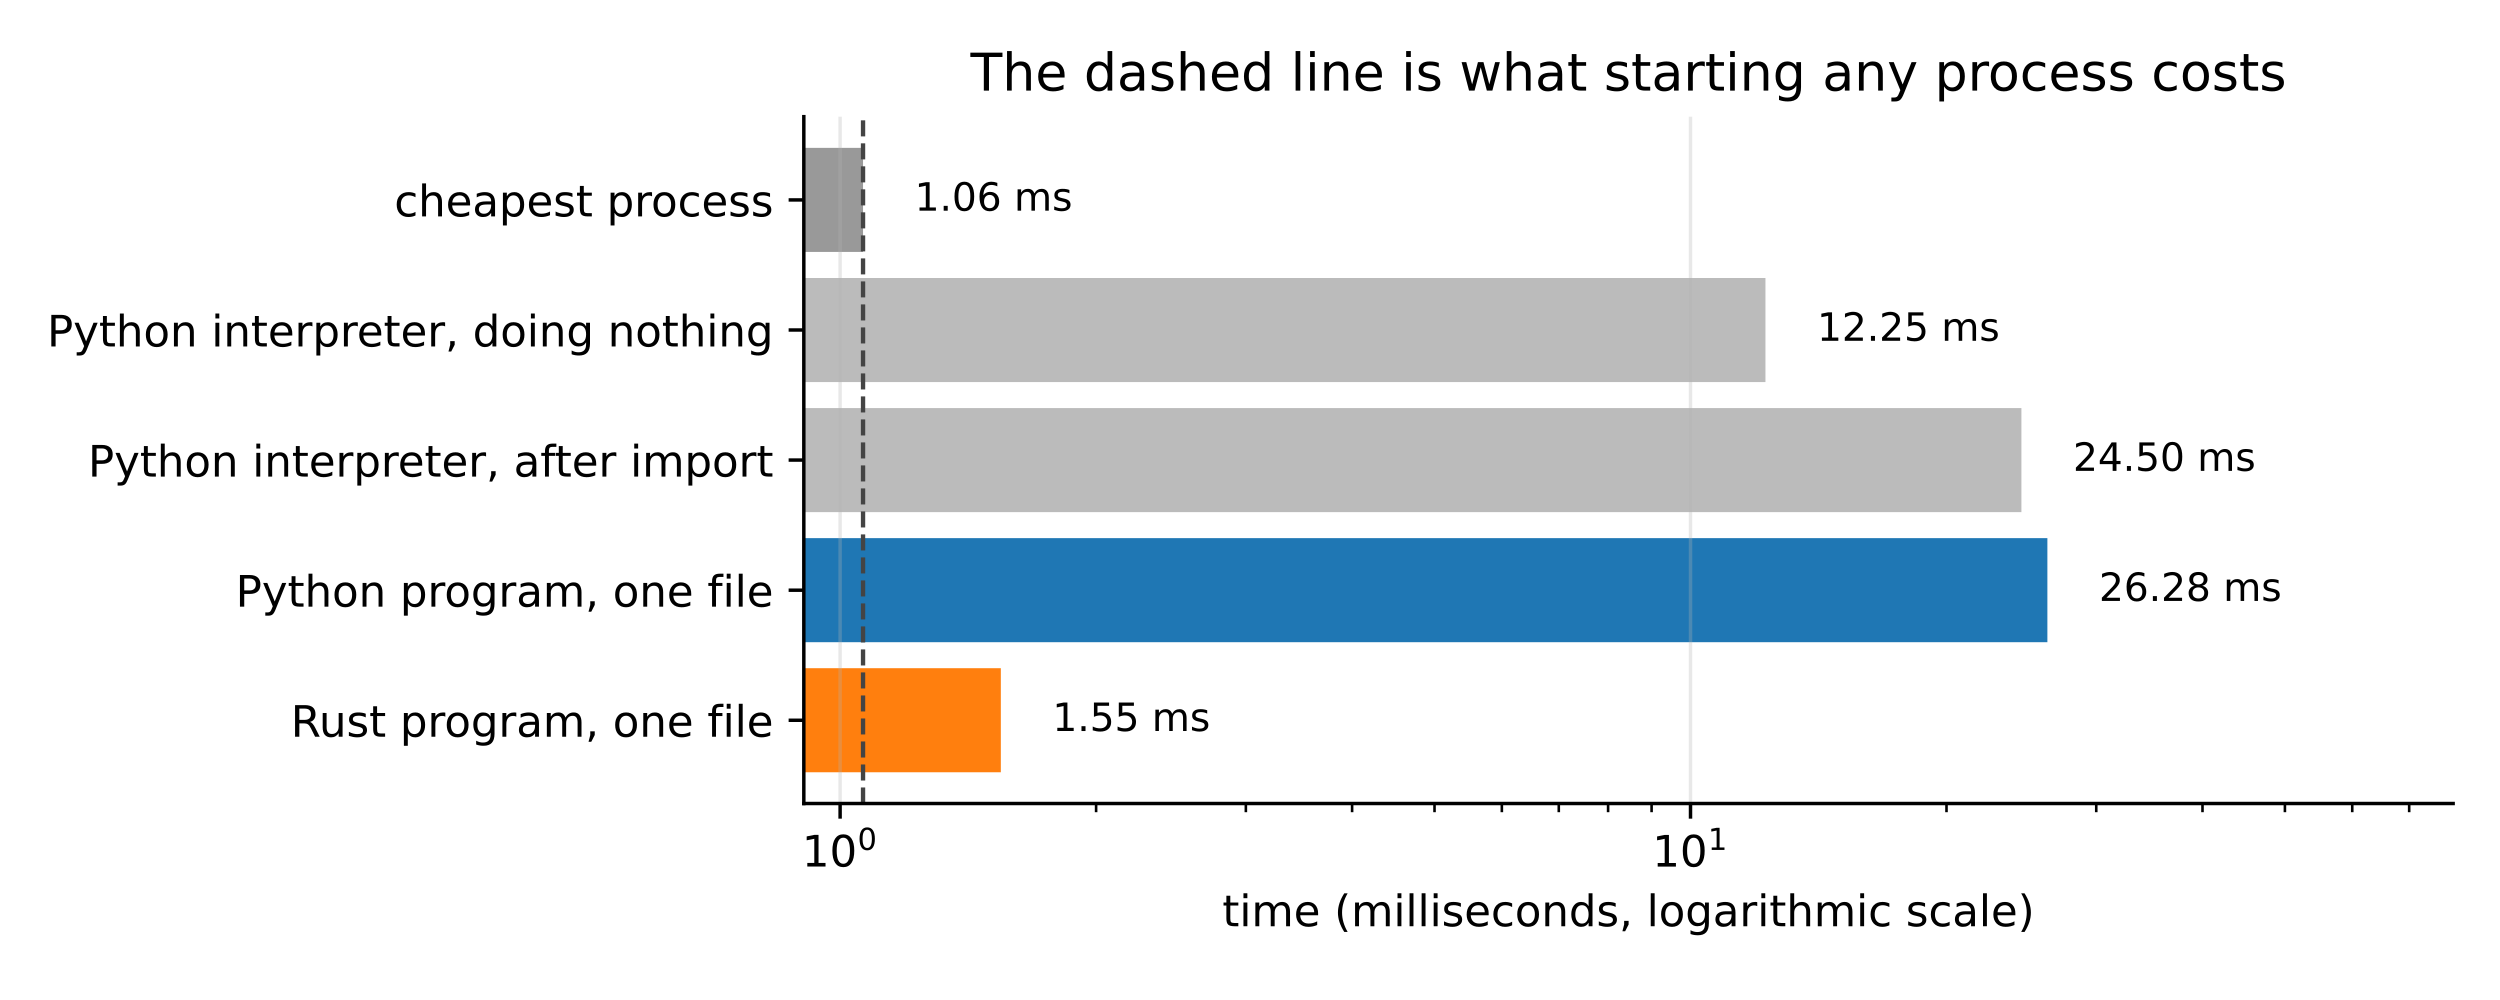
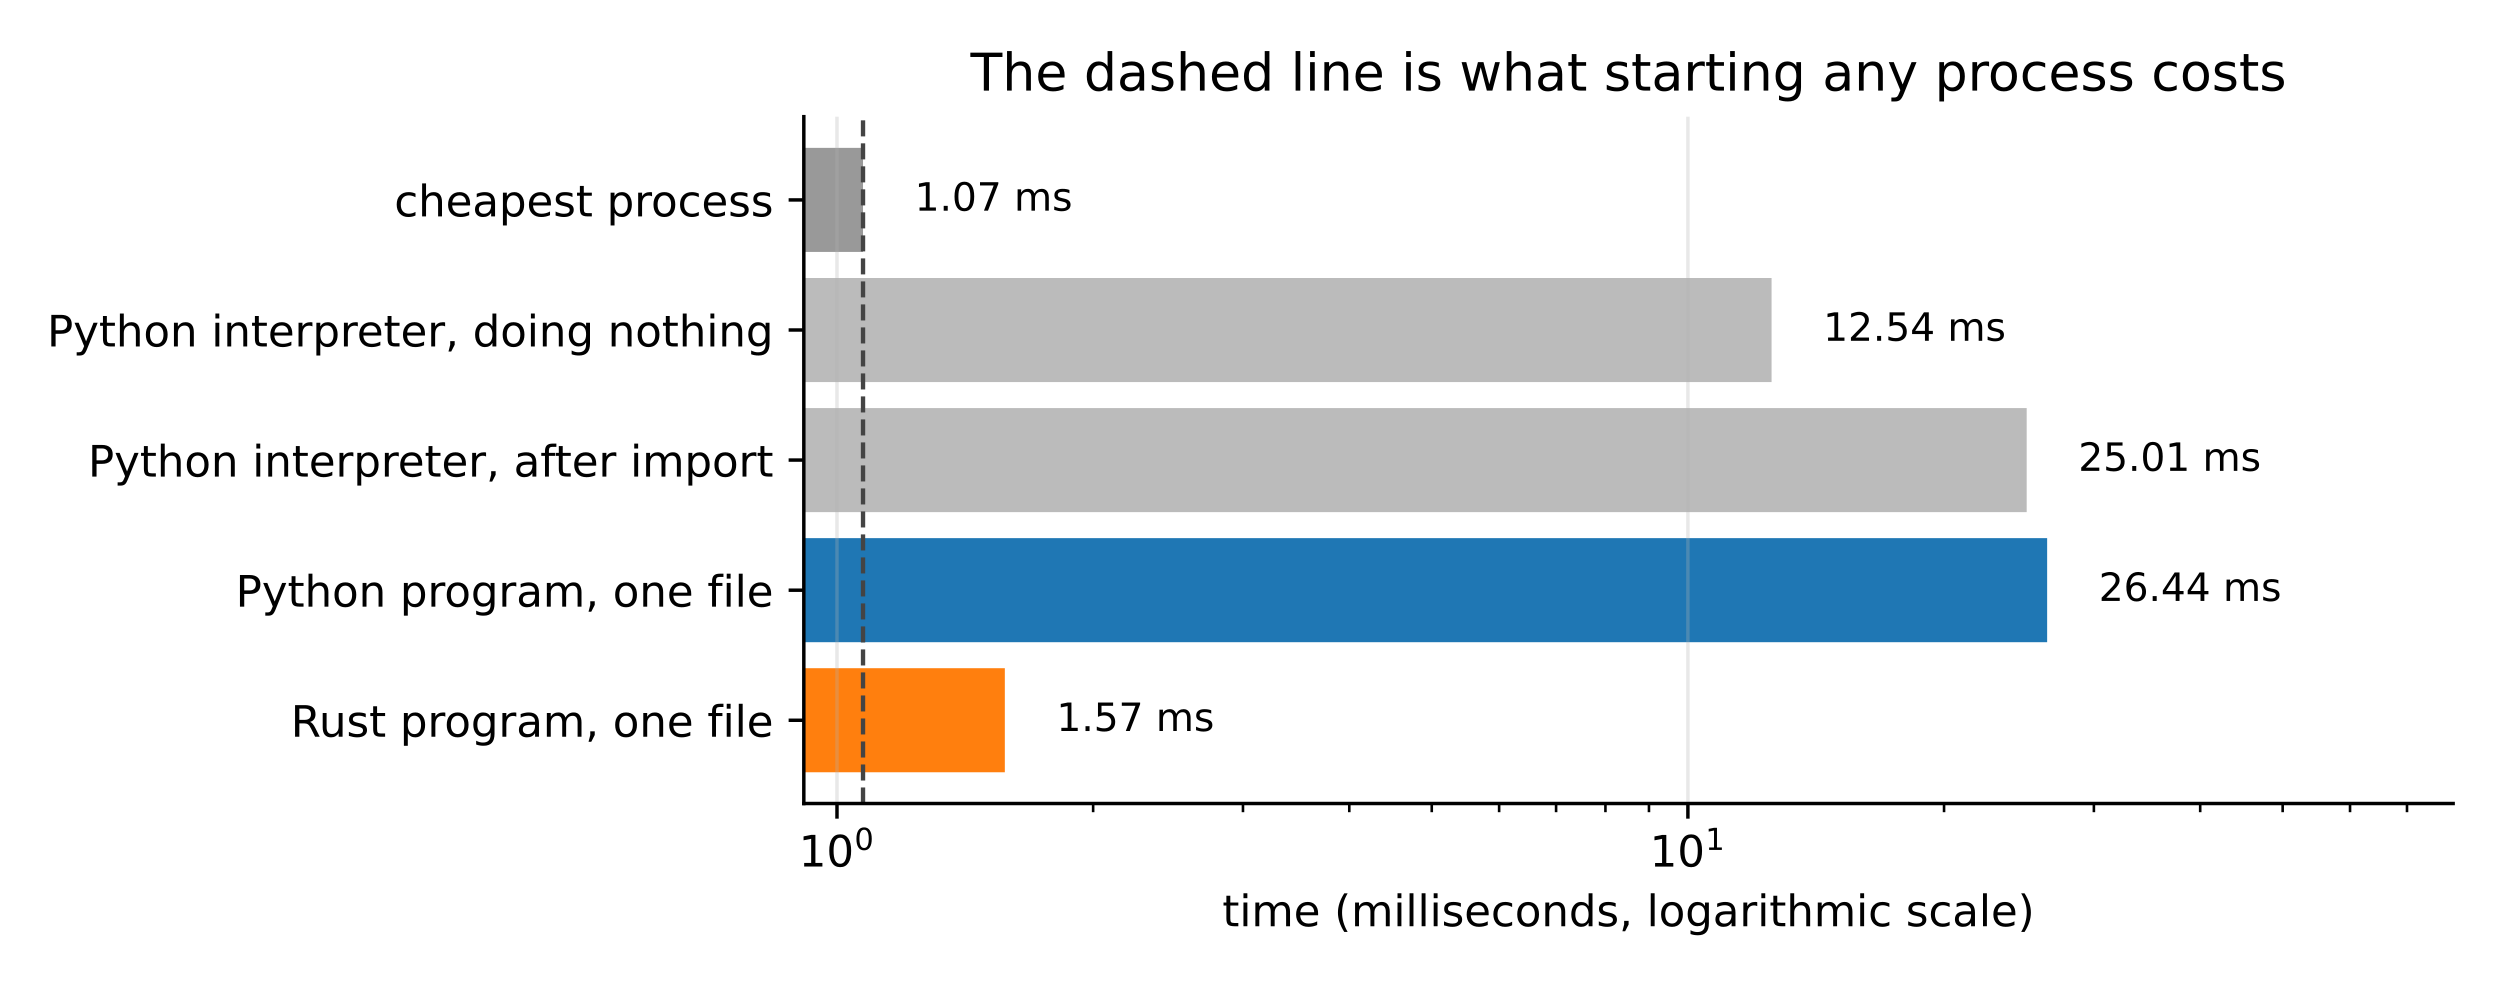
<svg xmlns="http://www.w3.org/2000/svg" xmlns:xlink="http://www.w3.org/1999/xlink" width="576pt" height="230.4pt" viewBox="0 0 576 230.4" version="1.1">
  <defs>
    <style type="text/css">*{stroke-linejoin: round; stroke-linecap: butt}</style>
  </defs>
  <g id="figure_1">
    <g id="patch_1">
      <path d="M 0 230.4 L 576 230.4 L 576 0 L 0 0 z " style="fill: #ffffff" />
    </g>
    <g id="axes_1">
      <g id="patch_2">
        <path d="M 185.2 185.128 L 565.2 185.128 L 565.2 26.88 L 185.2 26.88 z " style="fill: #ffffff" />
      </g>
      <g id="patch_3">
-         <path d="M -195737.828 34.073 L 198.844 34.073 L 198.844 58.05 L -195737.828 58.05 z " clip-path="url(#pd043f592e0)" style="fill: #999999" />
+         <path d="M -195856.844 34.073 L 198.841 34.073 L 198.841 58.05 L -195856.844 58.05 z " clip-path="url(#pd043f592e0)" style="fill: #999999" />
      </g>
      <g id="patch_4">
-         <path d="M -195737.828 64.044 L 406.76 64.044 L 406.76 88.021 L -195737.828 88.021 z " clip-path="url(#pd043f592e0)" style="fill: #bbbbbb" />
+         <path d="M -195856.844 64.044 L 408.17 64.044 L 408.17 88.021 L -195856.844 88.021 z " clip-path="url(#pd043f592e0)" style="fill: #bbbbbb" />
      </g>
      <g id="patch_5">
-         <path d="M -195737.828 94.016 L 465.733 94.016 L 465.733 117.992 L -195737.828 117.992 z " clip-path="url(#pd043f592e0)" style="fill: #bbbbbb" />
+         <path d="M -195856.844 94.016 L 466.95 94.016 L 466.95 117.992 L -195856.844 117.992 z " clip-path="url(#pd043f592e0)" style="fill: #bbbbbb" />
      </g>
      <g id="patch_6">
-         <path d="M -195737.828 123.987 L 471.717 123.987 L 471.717 147.964 L -195737.828 147.964 z " clip-path="url(#pd043f592e0)" style="fill: #1f77b4" />
+         <path d="M -195856.844 123.987 L 471.661 123.987 L 471.661 147.964 L -195856.844 147.964 z " clip-path="url(#pd043f592e0)" style="fill: #1f77b4" />
      </g>
      <g id="patch_7">
-         <path d="M -195737.828 153.958 L 230.592 153.958 L 230.592 177.935 L -195737.828 177.935 z " clip-path="url(#pd043f592e0)" style="fill: #ff7f0e" />
+         <path d="M -195856.844 153.958 L 231.514 153.958 L 231.514 177.935 L -195856.844 177.935 z " clip-path="url(#pd043f592e0)" style="fill: #ff7f0e" />
      </g>
      <g id="matplotlib.axis_1">
        <g id="xtick_1">
          <g id="line2d_1">
-             <path d="M 193.562 185.128 L 193.562 26.88 " clip-path="url(#pd043f592e0)" style="fill: none; stroke: #b0b0b0; stroke-opacity: 0.3; stroke-width: 0.8; stroke-linecap: square" />
+             <path d="M 192.842 185.128 L 192.842 26.88 " clip-path="url(#pd043f592e0)" style="fill: none; stroke: #b0b0b0; stroke-opacity: 0.3; stroke-width: 0.8; stroke-linecap: square" />
          </g>
          <g id="line2d_2">
            <defs>
              <path id="m288eb1307e" d="M 0 0 L 0 3.5 " style="stroke: #000000; stroke-width: 0.8" />
            </defs>
            <g>
-               <use xlink:href="#m288eb1307e" x="193.562" y="185.128" style="stroke: #000000; stroke-width: 0.8" />
+               <use xlink:href="#m288eb1307e" x="192.842" y="185.128" style="stroke: #000000; stroke-width: 0.8" />
            </g>
          </g>
          <g id="text_1">
-             <g transform="translate(184.7616 199.7264) scale(0.1 -0.1)">
+             <g transform="translate(184.0419 199.7264) scale(0.1 -0.1)">
              <defs>
                <path id="DejaVuSans-31" d="M 794 531 L 1825 531 L 1825 4091 L 703 3866 L 703 4441 L 1819 4666 L 2450 4666 L 2450 531 L 3481 531 L 3481 0 L 794 0 L 794 531 z " transform="scale(0.015625)" />
                <path id="DejaVuSans-30" d="M 2034 4250 Q 1547 4250 1301 3770 Q 1056 3291 1056 2328 Q 1056 1369 1301 889 Q 1547 409 2034 409 Q 2525 409 2770 889 Q 3016 1369 3016 2328 Q 3016 3291 2770 3770 Q 2525 4250 2034 4250 z M 2034 4750 Q 2819 4750 3233 4129 Q 3647 3509 3647 2328 Q 3647 1150 3233 529 Q 2819 -91 2034 -91 Q 1250 -91 836 529 Q 422 1150 422 2328 Q 422 3509 836 4129 Q 1250 4750 2034 4750 z " transform="scale(0.015625)" />
              </defs>
              <use xlink:href="#DejaVuSans-31" transform="translate(0 0.765625)" />
              <use xlink:href="#DejaVuSans-30" transform="translate(63.62305 0.765625)" />
              <use xlink:href="#DejaVuSans-30" transform="translate(128.2031 39.04688) scale(0.7)" />
            </g>
          </g>
        </g>
        <g id="xtick_2">
          <g id="line2d_3">
-             <path d="M 389.493 185.128 L 389.493 26.88 " clip-path="url(#pd043f592e0)" style="fill: none; stroke: #b0b0b0; stroke-opacity: 0.3; stroke-width: 0.8; stroke-linecap: square" />
+             <path d="M 388.892 185.128 L 388.892 26.88 " clip-path="url(#pd043f592e0)" style="fill: none; stroke: #b0b0b0; stroke-opacity: 0.3; stroke-width: 0.8; stroke-linecap: square" />
          </g>
          <g id="line2d_4">
            <g>
-               <use xlink:href="#m288eb1307e" x="389.493" y="185.128" style="stroke: #000000; stroke-width: 0.8" />
+               <use xlink:href="#m288eb1307e" x="388.892" y="185.128" style="stroke: #000000; stroke-width: 0.8" />
            </g>
          </g>
          <g id="text_2">
-             <g transform="translate(380.693 199.7264) scale(0.1 -0.1)">
+             <g transform="translate(380.0916 199.7264) scale(0.1 -0.1)">
              <use xlink:href="#DejaVuSans-31" transform="translate(0 0.684375)" />
              <use xlink:href="#DejaVuSans-30" transform="translate(63.62305 0.684375)" />
              <use xlink:href="#DejaVuSans-31" transform="translate(128.2031 38.96563) scale(0.7)" />
            </g>
          </g>
        </g>
        <g id="xtick_3">
          <g id="line2d_5">
            <defs>
              <path id="m4691256076" d="M 0 0 L 0 2 " style="stroke: #000000; stroke-width: 0.6" />
            </defs>
            <g>
-               <use xlink:href="#m4691256076" x="252.543" y="185.128" style="stroke: #000000; stroke-width: 0.6" />
+               <use xlink:href="#m4691256076" x="251.859" y="185.128" style="stroke: #000000; stroke-width: 0.6" />
            </g>
          </g>
        </g>
        <g id="xtick_4">
          <g id="line2d_6">
            <g>
-               <use xlink:href="#m4691256076" x="287.045" y="185.128" style="stroke: #000000; stroke-width: 0.6" />
+               <use xlink:href="#m4691256076" x="286.381" y="185.128" style="stroke: #000000; stroke-width: 0.6" />
            </g>
          </g>
        </g>
        <g id="xtick_5">
          <g id="line2d_7">
            <g>
-               <use xlink:href="#m4691256076" x="311.524" y="185.128" style="stroke: #000000; stroke-width: 0.6" />
+               <use xlink:href="#m4691256076" x="310.876" y="185.128" style="stroke: #000000; stroke-width: 0.6" />
            </g>
          </g>
        </g>
        <g id="xtick_6">
          <g id="line2d_8">
            <g>
-               <use xlink:href="#m4691256076" x="330.512" y="185.128" style="stroke: #000000; stroke-width: 0.6" />
+               <use xlink:href="#m4691256076" x="329.875" y="185.128" style="stroke: #000000; stroke-width: 0.6" />
            </g>
          </g>
        </g>
        <g id="xtick_7">
          <g id="line2d_9">
            <g>
-               <use xlink:href="#m4691256076" x="346.026" y="185.128" style="stroke: #000000; stroke-width: 0.6" />
+               <use xlink:href="#m4691256076" x="345.398" y="185.128" style="stroke: #000000; stroke-width: 0.6" />
            </g>
          </g>
        </g>
        <g id="xtick_8">
          <g id="line2d_10">
            <g>
-               <use xlink:href="#m4691256076" x="359.143" y="185.128" style="stroke: #000000; stroke-width: 0.6" />
+               <use xlink:href="#m4691256076" x="358.523" y="185.128" style="stroke: #000000; stroke-width: 0.6" />
            </g>
          </g>
        </g>
        <g id="xtick_9">
          <g id="line2d_11">
            <g>
-               <use xlink:href="#m4691256076" x="370.505" y="185.128" style="stroke: #000000; stroke-width: 0.6" />
+               <use xlink:href="#m4691256076" x="369.892" y="185.128" style="stroke: #000000; stroke-width: 0.6" />
            </g>
          </g>
        </g>
        <g id="xtick_10">
          <g id="line2d_12">
            <g>
-               <use xlink:href="#m4691256076" x="380.528" y="185.128" style="stroke: #000000; stroke-width: 0.6" />
+               <use xlink:href="#m4691256076" x="379.921" y="185.128" style="stroke: #000000; stroke-width: 0.6" />
            </g>
          </g>
        </g>
        <g id="xtick_11">
          <g id="line2d_13">
            <g>
-               <use xlink:href="#m4691256076" x="448.474" y="185.128" style="stroke: #000000; stroke-width: 0.6" />
+               <use xlink:href="#m4691256076" x="447.908" y="185.128" style="stroke: #000000; stroke-width: 0.6" />
            </g>
          </g>
        </g>
        <g id="xtick_12">
          <g id="line2d_14">
            <g>
-               <use xlink:href="#m4691256076" x="482.976" y="185.128" style="stroke: #000000; stroke-width: 0.6" />
+               <use xlink:href="#m4691256076" x="482.431" y="185.128" style="stroke: #000000; stroke-width: 0.6" />
            </g>
          </g>
        </g>
        <g id="xtick_13">
          <g id="line2d_15">
            <g>
-               <use xlink:href="#m4691256076" x="507.455" y="185.128" style="stroke: #000000; stroke-width: 0.6" />
+               <use xlink:href="#m4691256076" x="506.925" y="185.128" style="stroke: #000000; stroke-width: 0.6" />
            </g>
          </g>
        </g>
        <g id="xtick_14">
          <g id="line2d_16">
            <g>
-               <use xlink:href="#m4691256076" x="526.443" y="185.128" style="stroke: #000000; stroke-width: 0.6" />
+               <use xlink:href="#m4691256076" x="525.924" y="185.128" style="stroke: #000000; stroke-width: 0.6" />
            </g>
          </g>
        </g>
        <g id="xtick_15">
          <g id="line2d_17">
            <g>
-               <use xlink:href="#m4691256076" x="541.957" y="185.128" style="stroke: #000000; stroke-width: 0.6" />
+               <use xlink:href="#m4691256076" x="541.448" y="185.128" style="stroke: #000000; stroke-width: 0.6" />
            </g>
          </g>
        </g>
        <g id="xtick_16">
          <g id="line2d_18">
            <g>
-               <use xlink:href="#m4691256076" x="555.074" y="185.128" style="stroke: #000000; stroke-width: 0.6" />
+               <use xlink:href="#m4691256076" x="554.573" y="185.128" style="stroke: #000000; stroke-width: 0.6" />
            </g>
          </g>
        </g>
        <g id="text_3">
          <g transform="translate(281.6297 213.4046) scale(0.1 -0.1)">
            <defs>
              <path id="DejaVuSans-74" d="M 1172 4494 L 1172 3500 L 2356 3500 L 2356 3053 L 1172 3053 L 1172 1153 Q 1172 725 1289 603 Q 1406 481 1766 481 L 2356 481 L 2356 0 L 1766 0 Q 1100 0 847 248 Q 594 497 594 1153 L 594 3053 L 172 3053 L 172 3500 L 594 3500 L 594 4494 L 1172 4494 z " transform="scale(0.015625)" />
              <path id="DejaVuSans-69" d="M 603 3500 L 1178 3500 L 1178 0 L 603 0 L 603 3500 z M 603 4863 L 1178 4863 L 1178 4134 L 603 4134 L 603 4863 z " transform="scale(0.015625)" />
              <path id="DejaVuSans-6d" d="M 3328 2828 Q 3544 3216 3844 3400 Q 4144 3584 4550 3584 Q 5097 3584 5394 3201 Q 5691 2819 5691 2113 L 5691 0 L 5113 0 L 5113 2094 Q 5113 2597 4934 2840 Q 4756 3084 4391 3084 Q 3944 3084 3684 2787 Q 3425 2491 3425 1978 L 3425 0 L 2847 0 L 2847 2094 Q 2847 2600 2669 2842 Q 2491 3084 2119 3084 Q 1678 3084 1418 2786 Q 1159 2488 1159 1978 L 1159 0 L 581 0 L 581 3500 L 1159 3500 L 1159 2956 Q 1356 3278 1631 3431 Q 1906 3584 2284 3584 Q 2666 3584 2933 3390 Q 3200 3197 3328 2828 z " transform="scale(0.015625)" />
              <path id="DejaVuSans-65" d="M 3597 1894 L 3597 1613 L 953 1613 Q 991 1019 1311 708 Q 1631 397 2203 397 Q 2534 397 2845 478 Q 3156 559 3463 722 L 3463 178 Q 3153 47 2828 -22 Q 2503 -91 2169 -91 Q 1331 -91 842 396 Q 353 884 353 1716 Q 353 2575 817 3079 Q 1281 3584 2069 3584 Q 2775 3584 3186 3129 Q 3597 2675 3597 1894 z M 3022 2063 Q 3016 2534 2758 2815 Q 2500 3097 2075 3097 Q 1594 3097 1305 2825 Q 1016 2553 972 2059 L 3022 2063 z " transform="scale(0.015625)" />
              <path id="DejaVuSans-20" transform="scale(0.015625)" />
              <path id="DejaVuSans-28" d="M 1984 4856 Q 1566 4138 1362 3434 Q 1159 2731 1159 2009 Q 1159 1288 1364 580 Q 1569 -128 1984 -844 L 1484 -844 Q 1016 -109 783 600 Q 550 1309 550 2009 Q 550 2706 781 3412 Q 1013 4119 1484 4856 L 1984 4856 z " transform="scale(0.015625)" />
              <path id="DejaVuSans-6c" d="M 603 4863 L 1178 4863 L 1178 0 L 603 0 L 603 4863 z " transform="scale(0.015625)" />
              <path id="DejaVuSans-73" d="M 2834 3397 L 2834 2853 Q 2591 2978 2328 3040 Q 2066 3103 1784 3103 Q 1356 3103 1142 2972 Q 928 2841 928 2578 Q 928 2378 1081 2264 Q 1234 2150 1697 2047 L 1894 2003 Q 2506 1872 2764 1633 Q 3022 1394 3022 966 Q 3022 478 2636 193 Q 2250 -91 1575 -91 Q 1294 -91 989 -36 Q 684 19 347 128 L 347 722 Q 666 556 975 473 Q 1284 391 1588 391 Q 1994 391 2212 530 Q 2431 669 2431 922 Q 2431 1156 2273 1281 Q 2116 1406 1581 1522 L 1381 1569 Q 847 1681 609 1914 Q 372 2147 372 2553 Q 372 3047 722 3315 Q 1072 3584 1716 3584 Q 2034 3584 2315 3537 Q 2597 3491 2834 3397 z " transform="scale(0.015625)" />
              <path id="DejaVuSans-63" d="M 3122 3366 L 3122 2828 Q 2878 2963 2633 3030 Q 2388 3097 2138 3097 Q 1578 3097 1268 2742 Q 959 2388 959 1747 Q 959 1106 1268 751 Q 1578 397 2138 397 Q 2388 397 2633 464 Q 2878 531 3122 666 L 3122 134 Q 2881 22 2623 -34 Q 2366 -91 2075 -91 Q 1284 -91 818 406 Q 353 903 353 1747 Q 353 2603 823 3093 Q 1294 3584 2113 3584 Q 2378 3584 2631 3529 Q 2884 3475 3122 3366 z " transform="scale(0.015625)" />
              <path id="DejaVuSans-6f" d="M 1959 3097 Q 1497 3097 1228 2736 Q 959 2375 959 1747 Q 959 1119 1226 758 Q 1494 397 1959 397 Q 2419 397 2687 759 Q 2956 1122 2956 1747 Q 2956 2369 2687 2733 Q 2419 3097 1959 3097 z M 1959 3584 Q 2709 3584 3137 3096 Q 3566 2609 3566 1747 Q 3566 888 3137 398 Q 2709 -91 1959 -91 Q 1206 -91 779 398 Q 353 888 353 1747 Q 353 2609 779 3096 Q 1206 3584 1959 3584 z " transform="scale(0.015625)" />
              <path id="DejaVuSans-6e" d="M 3513 2113 L 3513 0 L 2938 0 L 2938 2094 Q 2938 2591 2744 2837 Q 2550 3084 2163 3084 Q 1697 3084 1428 2787 Q 1159 2491 1159 1978 L 1159 0 L 581 0 L 581 3500 L 1159 3500 L 1159 2956 Q 1366 3272 1645 3428 Q 1925 3584 2291 3584 Q 2894 3584 3203 3211 Q 3513 2838 3513 2113 z " transform="scale(0.015625)" />
              <path id="DejaVuSans-64" d="M 2906 2969 L 2906 4863 L 3481 4863 L 3481 0 L 2906 0 L 2906 525 Q 2725 213 2448 61 Q 2172 -91 1784 -91 Q 1150 -91 751 415 Q 353 922 353 1747 Q 353 2572 751 3078 Q 1150 3584 1784 3584 Q 2172 3584 2448 3432 Q 2725 3281 2906 2969 z M 947 1747 Q 947 1113 1208 752 Q 1469 391 1925 391 Q 2381 391 2643 752 Q 2906 1113 2906 1747 Q 2906 2381 2643 2742 Q 2381 3103 1925 3103 Q 1469 3103 1208 2742 Q 947 2381 947 1747 z " transform="scale(0.015625)" />
              <path id="DejaVuSans-2c" d="M 750 794 L 1409 794 L 1409 256 L 897 -744 L 494 -744 L 750 256 L 750 794 z " transform="scale(0.015625)" />
              <path id="DejaVuSans-67" d="M 2906 1791 Q 2906 2416 2648 2759 Q 2391 3103 1925 3103 Q 1463 3103 1205 2759 Q 947 2416 947 1791 Q 947 1169 1205 825 Q 1463 481 1925 481 Q 2391 481 2648 825 Q 2906 1169 2906 1791 z M 3481 434 Q 3481 -459 3084 -895 Q 2688 -1331 1869 -1331 Q 1566 -1331 1297 -1286 Q 1028 -1241 775 -1147 L 775 -588 Q 1028 -725 1275 -790 Q 1522 -856 1778 -856 Q 2344 -856 2625 -561 Q 2906 -266 2906 331 L 2906 616 Q 2728 306 2450 153 Q 2172 0 1784 0 Q 1141 0 747 490 Q 353 981 353 1791 Q 353 2603 747 3093 Q 1141 3584 1784 3584 Q 2172 3584 2450 3431 Q 2728 3278 2906 2969 L 2906 3500 L 3481 3500 L 3481 434 z " transform="scale(0.015625)" />
              <path id="DejaVuSans-61" d="M 2194 1759 Q 1497 1759 1228 1600 Q 959 1441 959 1056 Q 959 750 1161 570 Q 1363 391 1709 391 Q 2188 391 2477 730 Q 2766 1069 2766 1631 L 2766 1759 L 2194 1759 z M 3341 1997 L 3341 0 L 2766 0 L 2766 531 Q 2569 213 2275 61 Q 1981 -91 1556 -91 Q 1019 -91 701 211 Q 384 513 384 1019 Q 384 1609 779 1909 Q 1175 2209 1959 2209 L 2766 2209 L 2766 2266 Q 2766 2663 2505 2880 Q 2244 3097 1772 3097 Q 1472 3097 1187 3025 Q 903 2953 641 2809 L 641 3341 Q 956 3463 1253 3523 Q 1550 3584 1831 3584 Q 2591 3584 2966 3190 Q 3341 2797 3341 1997 z " transform="scale(0.015625)" />
              <path id="DejaVuSans-72" d="M 2631 2963 Q 2534 3019 2420 3045 Q 2306 3072 2169 3072 Q 1681 3072 1420 2755 Q 1159 2438 1159 1844 L 1159 0 L 581 0 L 581 3500 L 1159 3500 L 1159 2956 Q 1341 3275 1631 3429 Q 1922 3584 2338 3584 Q 2397 3584 2469 3576 Q 2541 3569 2628 3553 L 2631 2963 z " transform="scale(0.015625)" />
              <path id="DejaVuSans-68" d="M 3513 2113 L 3513 0 L 2938 0 L 2938 2094 Q 2938 2591 2744 2837 Q 2550 3084 2163 3084 Q 1697 3084 1428 2787 Q 1159 2491 1159 1978 L 1159 0 L 581 0 L 581 4863 L 1159 4863 L 1159 2956 Q 1366 3272 1645 3428 Q 1925 3584 2291 3584 Q 2894 3584 3203 3211 Q 3513 2838 3513 2113 z " transform="scale(0.015625)" />
              <path id="DejaVuSans-29" d="M 513 4856 L 1013 4856 Q 1481 4119 1714 3412 Q 1947 2706 1947 2009 Q 1947 1309 1714 600 Q 1481 -109 1013 -844 L 513 -844 Q 928 -128 1133 580 Q 1338 1288 1338 2009 Q 1338 2731 1133 3434 Q 928 4138 513 4856 z " transform="scale(0.015625)" />
            </defs>
            <use xlink:href="#DejaVuSans-74" />
            <use xlink:href="#DejaVuSans-69" transform="translate(39.20898 0)" />
            <use xlink:href="#DejaVuSans-6d" transform="translate(66.99219 0)" />
            <use xlink:href="#DejaVuSans-65" transform="translate(164.4043 0)" />
            <use xlink:href="#DejaVuSans-20" transform="translate(225.9277 0)" />
            <use xlink:href="#DejaVuSans-28" transform="translate(257.7148 0)" />
            <use xlink:href="#DejaVuSans-6d" transform="translate(296.7285 0)" />
            <use xlink:href="#DejaVuSans-69" transform="translate(394.1406 0)" />
            <use xlink:href="#DejaVuSans-6c" transform="translate(421.9238 0)" />
            <use xlink:href="#DejaVuSans-6c" transform="translate(449.707 0)" />
            <use xlink:href="#DejaVuSans-69" transform="translate(477.4902 0)" />
            <use xlink:href="#DejaVuSans-73" transform="translate(505.2734 0)" />
            <use xlink:href="#DejaVuSans-65" transform="translate(557.373 0)" />
            <use xlink:href="#DejaVuSans-63" transform="translate(618.8965 0)" />
            <use xlink:href="#DejaVuSans-6f" transform="translate(673.877 0)" />
            <use xlink:href="#DejaVuSans-6e" transform="translate(735.0586 0)" />
            <use xlink:href="#DejaVuSans-64" transform="translate(798.4375 0)" />
            <use xlink:href="#DejaVuSans-73" transform="translate(861.9141 0)" />
            <use xlink:href="#DejaVuSans-2c" transform="translate(914.0137 0)" />
            <use xlink:href="#DejaVuSans-20" transform="translate(945.8008 0)" />
            <use xlink:href="#DejaVuSans-6c" transform="translate(977.5879 0)" />
            <use xlink:href="#DejaVuSans-6f" transform="translate(1005.371 0)" />
            <use xlink:href="#DejaVuSans-67" transform="translate(1066.553 0)" />
            <use xlink:href="#DejaVuSans-61" transform="translate(1130.029 0)" />
            <use xlink:href="#DejaVuSans-72" transform="translate(1191.309 0)" />
            <use xlink:href="#DejaVuSans-69" transform="translate(1232.422 0)" />
            <use xlink:href="#DejaVuSans-74" transform="translate(1260.205 0)" />
            <use xlink:href="#DejaVuSans-68" transform="translate(1299.414 0)" />
            <use xlink:href="#DejaVuSans-6d" transform="translate(1362.793 0)" />
            <use xlink:href="#DejaVuSans-69" transform="translate(1460.205 0)" />
            <use xlink:href="#DejaVuSans-63" transform="translate(1487.988 0)" />
            <use xlink:href="#DejaVuSans-20" transform="translate(1542.969 0)" />
            <use xlink:href="#DejaVuSans-73" transform="translate(1574.756 0)" />
            <use xlink:href="#DejaVuSans-63" transform="translate(1626.855 0)" />
            <use xlink:href="#DejaVuSans-61" transform="translate(1681.836 0)" />
            <use xlink:href="#DejaVuSans-6c" transform="translate(1743.115 0)" />
            <use xlink:href="#DejaVuSans-65" transform="translate(1770.898 0)" />
            <use xlink:href="#DejaVuSans-29" transform="translate(1832.422 0)" />
          </g>
        </g>
      </g>
      <g id="matplotlib.axis_2">
        <g id="ytick_1">
          <g id="line2d_19">
            <defs>
              <path id="m46afec8bac" d="M 0 0 L -3.5 0 " style="stroke: #000000; stroke-width: 0.8" />
            </defs>
            <g>
              <use xlink:href="#m46afec8bac" x="185.2" y="46.062" style="stroke: #000000; stroke-width: 0.8" />
            </g>
          </g>
          <g id="text_4">
            <g transform="translate(90.85 49.8608) scale(0.1 -0.1)">
              <defs>
                <path id="DejaVuSans-70" d="M 1159 525 L 1159 -1331 L 581 -1331 L 581 3500 L 1159 3500 L 1159 2969 Q 1341 3281 1617 3432 Q 1894 3584 2278 3584 Q 2916 3584 3314 3078 Q 3713 2572 3713 1747 Q 3713 922 3314 415 Q 2916 -91 2278 -91 Q 1894 -91 1617 61 Q 1341 213 1159 525 z M 3116 1747 Q 3116 2381 2855 2742 Q 2594 3103 2138 3103 Q 1681 3103 1420 2742 Q 1159 2381 1159 1747 Q 1159 1113 1420 752 Q 1681 391 2138 391 Q 2594 391 2855 752 Q 3116 1113 3116 1747 z " transform="scale(0.015625)" />
              </defs>
              <use xlink:href="#DejaVuSans-63" />
              <use xlink:href="#DejaVuSans-68" transform="translate(54.98047 0)" />
              <use xlink:href="#DejaVuSans-65" transform="translate(118.3594 0)" />
              <use xlink:href="#DejaVuSans-61" transform="translate(179.8828 0)" />
              <use xlink:href="#DejaVuSans-70" transform="translate(241.1621 0)" />
              <use xlink:href="#DejaVuSans-65" transform="translate(304.6387 0)" />
              <use xlink:href="#DejaVuSans-73" transform="translate(366.1621 0)" />
              <use xlink:href="#DejaVuSans-74" transform="translate(418.2617 0)" />
              <use xlink:href="#DejaVuSans-20" transform="translate(457.4707 0)" />
              <use xlink:href="#DejaVuSans-70" transform="translate(489.2578 0)" />
              <use xlink:href="#DejaVuSans-72" transform="translate(552.7344 0)" />
              <use xlink:href="#DejaVuSans-6f" transform="translate(591.5977 0)" />
              <use xlink:href="#DejaVuSans-63" transform="translate(652.7793 0)" />
              <use xlink:href="#DejaVuSans-65" transform="translate(707.7598 0)" />
              <use xlink:href="#DejaVuSans-73" transform="translate(769.2832 0)" />
              <use xlink:href="#DejaVuSans-73" transform="translate(821.3828 0)" />
            </g>
          </g>
        </g>
        <g id="ytick_2">
          <g id="line2d_20">
            <g>
              <use xlink:href="#m46afec8bac" x="185.2" y="76.033" style="stroke: #000000; stroke-width: 0.8" />
            </g>
          </g>
          <g id="text_5">
            <g transform="translate(10.84375 79.83201) scale(0.1 -0.1)">
              <defs>
                <path id="DejaVuSans-50" d="M 1259 4147 L 1259 2394 L 2053 2394 Q 2494 2394 2734 2622 Q 2975 2850 2975 3272 Q 2975 3691 2734 3919 Q 2494 4147 2053 4147 L 1259 4147 z M 628 4666 L 2053 4666 Q 2838 4666 3239 4311 Q 3641 3956 3641 3272 Q 3641 2581 3239 2228 Q 2838 1875 2053 1875 L 1259 1875 L 1259 0 L 628 0 L 628 4666 z " transform="scale(0.015625)" />
                <path id="DejaVuSans-79" d="M 2059 -325 Q 1816 -950 1584 -1140 Q 1353 -1331 966 -1331 L 506 -1331 L 506 -850 L 844 -850 Q 1081 -850 1212 -737 Q 1344 -625 1503 -206 L 1606 56 L 191 3500 L 800 3500 L 1894 763 L 2988 3500 L 3597 3500 L 2059 -325 z " transform="scale(0.015625)" />
              </defs>
              <use xlink:href="#DejaVuSans-50" />
              <use xlink:href="#DejaVuSans-79" transform="translate(60.30273 0)" />
              <use xlink:href="#DejaVuSans-74" transform="translate(119.4824 0)" />
              <use xlink:href="#DejaVuSans-68" transform="translate(158.6914 0)" />
              <use xlink:href="#DejaVuSans-6f" transform="translate(222.0703 0)" />
              <use xlink:href="#DejaVuSans-6e" transform="translate(283.252 0)" />
              <use xlink:href="#DejaVuSans-20" transform="translate(346.6309 0)" />
              <use xlink:href="#DejaVuSans-69" transform="translate(378.418 0)" />
              <use xlink:href="#DejaVuSans-6e" transform="translate(406.2012 0)" />
              <use xlink:href="#DejaVuSans-74" transform="translate(469.5801 0)" />
              <use xlink:href="#DejaVuSans-65" transform="translate(508.7891 0)" />
              <use xlink:href="#DejaVuSans-72" transform="translate(570.3125 0)" />
              <use xlink:href="#DejaVuSans-70" transform="translate(611.4258 0)" />
              <use xlink:href="#DejaVuSans-72" transform="translate(674.9023 0)" />
              <use xlink:href="#DejaVuSans-65" transform="translate(713.7656 0)" />
              <use xlink:href="#DejaVuSans-74" transform="translate(775.2891 0)" />
              <use xlink:href="#DejaVuSans-65" transform="translate(814.498 0)" />
              <use xlink:href="#DejaVuSans-72" transform="translate(876.0215 0)" />
              <use xlink:href="#DejaVuSans-2c" transform="translate(917.1348 0)" />
              <use xlink:href="#DejaVuSans-20" transform="translate(948.9219 0)" />
              <use xlink:href="#DejaVuSans-64" transform="translate(980.709 0)" />
              <use xlink:href="#DejaVuSans-6f" transform="translate(1044.186 0)" />
              <use xlink:href="#DejaVuSans-69" transform="translate(1105.367 0)" />
              <use xlink:href="#DejaVuSans-6e" transform="translate(1133.15 0)" />
              <use xlink:href="#DejaVuSans-67" transform="translate(1196.529 0)" />
              <use xlink:href="#DejaVuSans-20" transform="translate(1260.006 0)" />
              <use xlink:href="#DejaVuSans-6e" transform="translate(1291.793 0)" />
              <use xlink:href="#DejaVuSans-6f" transform="translate(1355.172 0)" />
              <use xlink:href="#DejaVuSans-74" transform="translate(1416.354 0)" />
              <use xlink:href="#DejaVuSans-68" transform="translate(1455.562 0)" />
              <use xlink:href="#DejaVuSans-69" transform="translate(1518.941 0)" />
              <use xlink:href="#DejaVuSans-6e" transform="translate(1546.725 0)" />
              <use xlink:href="#DejaVuSans-67" transform="translate(1610.104 0)" />
            </g>
          </g>
        </g>
        <g id="ytick_3">
          <g id="line2d_21">
            <g>
              <use xlink:href="#m46afec8bac" x="185.2" y="106.004" style="stroke: #000000; stroke-width: 0.8" />
            </g>
          </g>
          <g id="text_6">
            <g transform="translate(20.27812 109.8032) scale(0.1 -0.1)">
              <defs>
                <path id="DejaVuSans-66" d="M 2375 4863 L 2375 4384 L 1825 4384 Q 1516 4384 1395 4259 Q 1275 4134 1275 3809 L 1275 3500 L 2222 3500 L 2222 3053 L 1275 3053 L 1275 0 L 697 0 L 697 3053 L 147 3053 L 147 3500 L 697 3500 L 697 3744 Q 697 4328 969 4595 Q 1241 4863 1831 4863 L 2375 4863 z " transform="scale(0.015625)" />
              </defs>
              <use xlink:href="#DejaVuSans-50" />
              <use xlink:href="#DejaVuSans-79" transform="translate(60.30273 0)" />
              <use xlink:href="#DejaVuSans-74" transform="translate(119.4824 0)" />
              <use xlink:href="#DejaVuSans-68" transform="translate(158.6914 0)" />
              <use xlink:href="#DejaVuSans-6f" transform="translate(222.0703 0)" />
              <use xlink:href="#DejaVuSans-6e" transform="translate(283.252 0)" />
              <use xlink:href="#DejaVuSans-20" transform="translate(346.6309 0)" />
              <use xlink:href="#DejaVuSans-69" transform="translate(378.418 0)" />
              <use xlink:href="#DejaVuSans-6e" transform="translate(406.2012 0)" />
              <use xlink:href="#DejaVuSans-74" transform="translate(469.5801 0)" />
              <use xlink:href="#DejaVuSans-65" transform="translate(508.7891 0)" />
              <use xlink:href="#DejaVuSans-72" transform="translate(570.3125 0)" />
              <use xlink:href="#DejaVuSans-70" transform="translate(611.4258 0)" />
              <use xlink:href="#DejaVuSans-72" transform="translate(674.9023 0)" />
              <use xlink:href="#DejaVuSans-65" transform="translate(713.7656 0)" />
              <use xlink:href="#DejaVuSans-74" transform="translate(775.2891 0)" />
              <use xlink:href="#DejaVuSans-65" transform="translate(814.498 0)" />
              <use xlink:href="#DejaVuSans-72" transform="translate(876.0215 0)" />
              <use xlink:href="#DejaVuSans-2c" transform="translate(917.1348 0)" />
              <use xlink:href="#DejaVuSans-20" transform="translate(948.9219 0)" />
              <use xlink:href="#DejaVuSans-61" transform="translate(980.709 0)" />
              <use xlink:href="#DejaVuSans-66" transform="translate(1041.988 0)" />
              <use xlink:href="#DejaVuSans-74" transform="translate(1075.443 0)" />
              <use xlink:href="#DejaVuSans-65" transform="translate(1114.652 0)" />
              <use xlink:href="#DejaVuSans-72" transform="translate(1176.176 0)" />
              <use xlink:href="#DejaVuSans-20" transform="translate(1217.289 0)" />
              <use xlink:href="#DejaVuSans-69" transform="translate(1249.076 0)" />
              <use xlink:href="#DejaVuSans-6d" transform="translate(1276.859 0)" />
              <use xlink:href="#DejaVuSans-70" transform="translate(1374.271 0)" />
              <use xlink:href="#DejaVuSans-6f" transform="translate(1437.748 0)" />
              <use xlink:href="#DejaVuSans-72" transform="translate(1498.93 0)" />
              <use xlink:href="#DejaVuSans-74" transform="translate(1540.043 0)" />
            </g>
          </g>
        </g>
        <g id="ytick_4">
          <g id="line2d_22">
            <g>
              <use xlink:href="#m46afec8bac" x="185.2" y="135.975" style="stroke: #000000; stroke-width: 0.8" />
            </g>
          </g>
          <g id="text_7">
            <g transform="translate(54.30469 139.7744) scale(0.1 -0.1)">
              <use xlink:href="#DejaVuSans-50" />
              <use xlink:href="#DejaVuSans-79" transform="translate(60.30273 0)" />
              <use xlink:href="#DejaVuSans-74" transform="translate(119.4824 0)" />
              <use xlink:href="#DejaVuSans-68" transform="translate(158.6914 0)" />
              <use xlink:href="#DejaVuSans-6f" transform="translate(222.0703 0)" />
              <use xlink:href="#DejaVuSans-6e" transform="translate(283.252 0)" />
              <use xlink:href="#DejaVuSans-20" transform="translate(346.6309 0)" />
              <use xlink:href="#DejaVuSans-70" transform="translate(378.418 0)" />
              <use xlink:href="#DejaVuSans-72" transform="translate(441.8945 0)" />
              <use xlink:href="#DejaVuSans-6f" transform="translate(480.7578 0)" />
              <use xlink:href="#DejaVuSans-67" transform="translate(541.9395 0)" />
              <use xlink:href="#DejaVuSans-72" transform="translate(605.416 0)" />
              <use xlink:href="#DejaVuSans-61" transform="translate(646.5293 0)" />
              <use xlink:href="#DejaVuSans-6d" transform="translate(707.8086 0)" />
              <use xlink:href="#DejaVuSans-2c" transform="translate(805.2207 0)" />
              <use xlink:href="#DejaVuSans-20" transform="translate(837.0078 0)" />
              <use xlink:href="#DejaVuSans-6f" transform="translate(868.7949 0)" />
              <use xlink:href="#DejaVuSans-6e" transform="translate(929.9766 0)" />
              <use xlink:href="#DejaVuSans-65" transform="translate(993.3555 0)" />
              <use xlink:href="#DejaVuSans-20" transform="translate(1054.879 0)" />
              <use xlink:href="#DejaVuSans-66" transform="translate(1086.666 0)" />
              <use xlink:href="#DejaVuSans-69" transform="translate(1121.871 0)" />
              <use xlink:href="#DejaVuSans-6c" transform="translate(1149.654 0)" />
              <use xlink:href="#DejaVuSans-65" transform="translate(1177.438 0)" />
            </g>
          </g>
        </g>
        <g id="ytick_5">
          <g id="line2d_23">
            <g>
              <use xlink:href="#m46afec8bac" x="185.2" y="165.946" style="stroke: #000000; stroke-width: 0.8" />
            </g>
          </g>
          <g id="text_8">
            <g transform="translate(67.00156 169.7456) scale(0.1 -0.1)">
              <defs>
                <path id="DejaVuSans-52" d="M 2841 2188 Q 3044 2119 3236 1894 Q 3428 1669 3622 1275 L 4263 0 L 3584 0 L 2988 1197 Q 2756 1666 2539 1819 Q 2322 1972 1947 1972 L 1259 1972 L 1259 0 L 628 0 L 628 4666 L 2053 4666 Q 2853 4666 3247 4331 Q 3641 3997 3641 3322 Q 3641 2881 3436 2590 Q 3231 2300 2841 2188 z M 1259 4147 L 1259 2491 L 2053 2491 Q 2509 2491 2742 2702 Q 2975 2913 2975 3322 Q 2975 3731 2742 3939 Q 2509 4147 2053 4147 L 1259 4147 z " transform="scale(0.015625)" />
                <path id="DejaVuSans-75" d="M 544 1381 L 544 3500 L 1119 3500 L 1119 1403 Q 1119 906 1312 657 Q 1506 409 1894 409 Q 2359 409 2629 706 Q 2900 1003 2900 1516 L 2900 3500 L 3475 3500 L 3475 0 L 2900 0 L 2900 538 Q 2691 219 2414 64 Q 2138 -91 1772 -91 Q 1169 -91 856 284 Q 544 659 544 1381 z M 1991 3584 L 1991 3584 z " transform="scale(0.015625)" />
              </defs>
              <use xlink:href="#DejaVuSans-52" />
              <use xlink:href="#DejaVuSans-75" transform="translate(64.98242 0)" />
              <use xlink:href="#DejaVuSans-73" transform="translate(128.3613 0)" />
              <use xlink:href="#DejaVuSans-74" transform="translate(180.4609 0)" />
              <use xlink:href="#DejaVuSans-20" transform="translate(219.6699 0)" />
              <use xlink:href="#DejaVuSans-70" transform="translate(251.457 0)" />
              <use xlink:href="#DejaVuSans-72" transform="translate(314.9336 0)" />
              <use xlink:href="#DejaVuSans-6f" transform="translate(353.7969 0)" />
              <use xlink:href="#DejaVuSans-67" transform="translate(414.9785 0)" />
              <use xlink:href="#DejaVuSans-72" transform="translate(478.4551 0)" />
              <use xlink:href="#DejaVuSans-61" transform="translate(519.5684 0)" />
              <use xlink:href="#DejaVuSans-6d" transform="translate(580.8477 0)" />
              <use xlink:href="#DejaVuSans-2c" transform="translate(678.2598 0)" />
              <use xlink:href="#DejaVuSans-20" transform="translate(710.0469 0)" />
              <use xlink:href="#DejaVuSans-6f" transform="translate(741.834 0)" />
              <use xlink:href="#DejaVuSans-6e" transform="translate(803.0156 0)" />
              <use xlink:href="#DejaVuSans-65" transform="translate(866.3945 0)" />
              <use xlink:href="#DejaVuSans-20" transform="translate(927.918 0)" />
              <use xlink:href="#DejaVuSans-66" transform="translate(959.7051 0)" />
              <use xlink:href="#DejaVuSans-69" transform="translate(994.9102 0)" />
              <use xlink:href="#DejaVuSans-6c" transform="translate(1022.693 0)" />
              <use xlink:href="#DejaVuSans-65" transform="translate(1050.477 0)" />
            </g>
          </g>
        </g>
      </g>
      <g id="line2d_24">
-         <path d="M 198.844 185.128 L 198.844 26.88 " clip-path="url(#pd043f592e0)" style="fill: none; stroke-dasharray: 3.7,1.6; stroke-dashoffset: 0; stroke: #444444" />
+         <path d="M 198.841 185.128 L 198.841 26.88 " clip-path="url(#pd043f592e0)" style="fill: none; stroke-dasharray: 3.7,1.6; stroke-dashoffset: 0; stroke: #444444" />
      </g>
      <g id="patch_8">
        <path d="M 185.2 185.128 L 185.2 26.88 " style="fill: none; stroke: #000000; stroke-width: 0.8; stroke-linejoin: miter; stroke-linecap: square" />
      </g>
      <g id="patch_9">
        <path d="M 185.2 185.128 L 565.2 185.128 " style="fill: none; stroke: #000000; stroke-width: 0.8; stroke-linejoin: miter; stroke-linecap: square" />
      </g>
      <g id="text_9">
-         <g transform="translate(210.7363 48.54501) scale(0.09 -0.09)">
+         <g transform="translate(210.7408 48.54501) scale(0.09 -0.09)">
          <defs>
            <path id="DejaVuSans-2e" d="M 684 794 L 1344 794 L 1344 0 L 684 0 L 684 794 z " transform="scale(0.015625)" />
-             <path id="DejaVuSans-36" d="M 2113 2584 Q 1688 2584 1439 2293 Q 1191 2003 1191 1497 Q 1191 994 1439 701 Q 1688 409 2113 409 Q 2538 409 2786 701 Q 3034 994 3034 1497 Q 3034 2003 2786 2293 Q 2538 2584 2113 2584 z M 3366 4563 L 3366 3988 Q 3128 4100 2886 4159 Q 2644 4219 2406 4219 Q 1781 4219 1451 3797 Q 1122 3375 1075 2522 Q 1259 2794 1537 2939 Q 1816 3084 2150 3084 Q 2853 3084 3261 2657 Q 3669 2231 3669 1497 Q 3669 778 3244 343 Q 2819 -91 2113 -91 Q 1303 -91 875 529 Q 447 1150 447 2328 Q 447 3434 972 4092 Q 1497 4750 2381 4750 Q 2619 4750 2861 4703 Q 3103 4656 3366 4563 z " transform="scale(0.015625)" />
+             <path id="DejaVuSans-37" d="M 525 4666 L 3525 4666 L 3525 4397 L 1831 0 L 1172 0 L 2766 4134 L 525 4134 L 525 4666 z " transform="scale(0.015625)" />
          </defs>
          <use xlink:href="#DejaVuSans-31" />
          <use xlink:href="#DejaVuSans-2e" transform="translate(63.62305 0)" />
          <use xlink:href="#DejaVuSans-30" transform="translate(95.41016 0)" />
-           <use xlink:href="#DejaVuSans-36" transform="translate(159.0332 0)" />
+           <use xlink:href="#DejaVuSans-37" transform="translate(159.0332 0)" />
          <use xlink:href="#DejaVuSans-20" transform="translate(222.6562 0)" />
          <use xlink:href="#DejaVuSans-6d" transform="translate(254.4434 0)" />
          <use xlink:href="#DejaVuSans-73" transform="translate(351.8555 0)" />
        </g>
      </g>
      <g id="text_10">
-         <g transform="translate(418.6525 78.51623) scale(0.09 -0.09)">
+         <g transform="translate(420.0694 78.51623) scale(0.09 -0.09)">
          <defs>
            <path id="DejaVuSans-32" d="M 1228 531 L 3431 531 L 3431 0 L 469 0 L 469 531 Q 828 903 1448 1529 Q 2069 2156 2228 2338 Q 2531 2678 2651 2914 Q 2772 3150 2772 3378 Q 2772 3750 2511 3984 Q 2250 4219 1831 4219 Q 1534 4219 1204 4116 Q 875 4013 500 3803 L 500 4441 Q 881 4594 1212 4672 Q 1544 4750 1819 4750 Q 2544 4750 2975 4387 Q 3406 4025 3406 3419 Q 3406 3131 3298 2873 Q 3191 2616 2906 2266 Q 2828 2175 2409 1742 Q 1991 1309 1228 531 z " transform="scale(0.015625)" />
            <path id="DejaVuSans-35" d="M 691 4666 L 3169 4666 L 3169 4134 L 1269 4134 L 1269 2991 Q 1406 3038 1543 3061 Q 1681 3084 1819 3084 Q 2600 3084 3056 2656 Q 3513 2228 3513 1497 Q 3513 744 3044 326 Q 2575 -91 1722 -91 Q 1428 -91 1123 -41 Q 819 9 494 109 L 494 744 Q 775 591 1075 516 Q 1375 441 1709 441 Q 2250 441 2565 725 Q 2881 1009 2881 1497 Q 2881 1984 2565 2268 Q 2250 2553 1709 2553 Q 1456 2553 1204 2497 Q 953 2441 691 2322 L 691 4666 z " transform="scale(0.015625)" />
+             <path id="DejaVuSans-34" d="M 2419 4116 L 825 1625 L 2419 1625 L 2419 4116 z M 2253 4666 L 3047 4666 L 3047 1625 L 3713 1625 L 3713 1100 L 3047 1100 L 3047 0 L 2419 0 L 2419 1100 L 313 1100 L 313 1709 L 2253 4666 z " transform="scale(0.015625)" />
          </defs>
          <use xlink:href="#DejaVuSans-31" />
          <use xlink:href="#DejaVuSans-32" transform="translate(63.62305 0)" />
          <use xlink:href="#DejaVuSans-2e" transform="translate(127.2461 0)" />
-           <use xlink:href="#DejaVuSans-32" transform="translate(159.0332 0)" />
-           <use xlink:href="#DejaVuSans-35" transform="translate(222.6562 0)" />
+           <use xlink:href="#DejaVuSans-35" transform="translate(159.0332 0)" />
+           <use xlink:href="#DejaVuSans-34" transform="translate(222.6562 0)" />
          <use xlink:href="#DejaVuSans-20" transform="translate(286.2793 0)" />
          <use xlink:href="#DejaVuSans-6d" transform="translate(318.0664 0)" />
          <use xlink:href="#DejaVuSans-73" transform="translate(415.4785 0)" />
        </g>
      </g>
      <g id="text_11">
-         <g transform="translate(477.6252 108.4874) scale(0.09 -0.09)">
-           <defs>
-             <path id="DejaVuSans-34" d="M 2419 4116 L 825 1625 L 2419 1625 L 2419 4116 z M 2253 4666 L 3047 4666 L 3047 1625 L 3713 1625 L 3713 1100 L 3047 1100 L 3047 0 L 2419 0 L 2419 1100 L 313 1100 L 313 1709 L 2253 4666 z " transform="scale(0.015625)" />
-           </defs>
+         <g transform="translate(478.85 108.4874) scale(0.09 -0.09)">
          <use xlink:href="#DejaVuSans-32" />
-           <use xlink:href="#DejaVuSans-34" transform="translate(63.62305 0)" />
+           <use xlink:href="#DejaVuSans-35" transform="translate(63.62305 0)" />
          <use xlink:href="#DejaVuSans-2e" transform="translate(127.2461 0)" />
-           <use xlink:href="#DejaVuSans-35" transform="translate(159.0332 0)" />
-           <use xlink:href="#DejaVuSans-30" transform="translate(222.6562 0)" />
+           <use xlink:href="#DejaVuSans-30" transform="translate(159.0332 0)" />
+           <use xlink:href="#DejaVuSans-31" transform="translate(222.6562 0)" />
          <use xlink:href="#DejaVuSans-20" transform="translate(286.2793 0)" />
          <use xlink:href="#DejaVuSans-6d" transform="translate(318.0664 0)" />
          <use xlink:href="#DejaVuSans-73" transform="translate(415.4785 0)" />
        </g>
      </g>
      <g id="text_12">
-         <g transform="translate(483.6096 138.4587) scale(0.09 -0.09)">
+         <g transform="translate(483.5603 138.4587) scale(0.09 -0.09)">
          <defs>
-             <path id="DejaVuSans-38" d="M 2034 2216 Q 1584 2216 1326 1975 Q 1069 1734 1069 1313 Q 1069 891 1326 650 Q 1584 409 2034 409 Q 2484 409 2743 651 Q 3003 894 3003 1313 Q 3003 1734 2745 1975 Q 2488 2216 2034 2216 z M 1403 2484 Q 997 2584 770 2862 Q 544 3141 544 3541 Q 544 4100 942 4425 Q 1341 4750 2034 4750 Q 2731 4750 3128 4425 Q 3525 4100 3525 3541 Q 3525 3141 3298 2862 Q 3072 2584 2669 2484 Q 3125 2378 3379 2068 Q 3634 1759 3634 1313 Q 3634 634 3220 271 Q 2806 -91 2034 -91 Q 1263 -91 848 271 Q 434 634 434 1313 Q 434 1759 690 2068 Q 947 2378 1403 2484 z M 1172 3481 Q 1172 3119 1398 2916 Q 1625 2713 2034 2713 Q 2441 2713 2670 2916 Q 2900 3119 2900 3481 Q 2900 3844 2670 4047 Q 2441 4250 2034 4250 Q 1625 4250 1398 4047 Q 1172 3844 1172 3481 z " transform="scale(0.015625)" />
+             <path id="DejaVuSans-36" d="M 2113 2584 Q 1688 2584 1439 2293 Q 1191 2003 1191 1497 Q 1191 994 1439 701 Q 1688 409 2113 409 Q 2538 409 2786 701 Q 3034 994 3034 1497 Q 3034 2003 2786 2293 Q 2538 2584 2113 2584 z M 3366 4563 L 3366 3988 Q 3128 4100 2886 4159 Q 2644 4219 2406 4219 Q 1781 4219 1451 3797 Q 1122 3375 1075 2522 Q 1259 2794 1537 2939 Q 1816 3084 2150 3084 Q 2853 3084 3261 2657 Q 3669 2231 3669 1497 Q 3669 778 3244 343 Q 2819 -91 2113 -91 Q 1303 -91 875 529 Q 447 1150 447 2328 Q 447 3434 972 4092 Q 1497 4750 2381 4750 Q 2619 4750 2861 4703 Q 3103 4656 3366 4563 z " transform="scale(0.015625)" />
          </defs>
          <use xlink:href="#DejaVuSans-32" />
          <use xlink:href="#DejaVuSans-36" transform="translate(63.62305 0)" />
          <use xlink:href="#DejaVuSans-2e" transform="translate(127.2461 0)" />
-           <use xlink:href="#DejaVuSans-32" transform="translate(159.0332 0)" />
-           <use xlink:href="#DejaVuSans-38" transform="translate(222.6562 0)" />
+           <use xlink:href="#DejaVuSans-34" transform="translate(159.0332 0)" />
+           <use xlink:href="#DejaVuSans-34" transform="translate(222.6562 0)" />
          <use xlink:href="#DejaVuSans-20" transform="translate(286.2793 0)" />
          <use xlink:href="#DejaVuSans-6d" transform="translate(318.0664 0)" />
          <use xlink:href="#DejaVuSans-73" transform="translate(415.4785 0)" />
        </g>
      </g>
      <g id="text_13">
-         <g transform="translate(242.485 168.4299) scale(0.09 -0.09)">
+         <g transform="translate(243.414 168.4299) scale(0.09 -0.09)">
          <use xlink:href="#DejaVuSans-31" />
          <use xlink:href="#DejaVuSans-2e" transform="translate(63.62305 0)" />
          <use xlink:href="#DejaVuSans-35" transform="translate(95.41016 0)" />
-           <use xlink:href="#DejaVuSans-35" transform="translate(159.0332 0)" />
+           <use xlink:href="#DejaVuSans-37" transform="translate(159.0332 0)" />
          <use xlink:href="#DejaVuSans-20" transform="translate(222.6562 0)" />
          <use xlink:href="#DejaVuSans-6d" transform="translate(254.4434 0)" />
          <use xlink:href="#DejaVuSans-73" transform="translate(351.8555 0)" />
        </g>
      </g>
      <g id="text_14">
        <g transform="translate(223.6016 20.88) scale(0.12 -0.12)">
          <defs>
            <path id="DejaVuSans-54" d="M -19 4666 L 3928 4666 L 3928 4134 L 2272 4134 L 2272 0 L 1638 0 L 1638 4134 L -19 4134 L -19 4666 z " transform="scale(0.015625)" />
            <path id="DejaVuSans-77" d="M 269 3500 L 844 3500 L 1563 769 L 2278 3500 L 2956 3500 L 3675 769 L 4391 3500 L 4966 3500 L 4050 0 L 3372 0 L 2619 2869 L 1863 0 L 1184 0 L 269 3500 z " transform="scale(0.015625)" />
          </defs>
          <use xlink:href="#DejaVuSans-54" />
          <use xlink:href="#DejaVuSans-68" transform="translate(61.08398 0)" />
          <use xlink:href="#DejaVuSans-65" transform="translate(124.4629 0)" />
          <use xlink:href="#DejaVuSans-20" transform="translate(185.9863 0)" />
          <use xlink:href="#DejaVuSans-64" transform="translate(217.7734 0)" />
          <use xlink:href="#DejaVuSans-61" transform="translate(281.25 0)" />
          <use xlink:href="#DejaVuSans-73" transform="translate(342.5293 0)" />
          <use xlink:href="#DejaVuSans-68" transform="translate(394.6289 0)" />
          <use xlink:href="#DejaVuSans-65" transform="translate(458.0078 0)" />
          <use xlink:href="#DejaVuSans-64" transform="translate(519.5312 0)" />
          <use xlink:href="#DejaVuSans-20" transform="translate(583.0078 0)" />
          <use xlink:href="#DejaVuSans-6c" transform="translate(614.7949 0)" />
          <use xlink:href="#DejaVuSans-69" transform="translate(642.5781 0)" />
          <use xlink:href="#DejaVuSans-6e" transform="translate(670.3613 0)" />
          <use xlink:href="#DejaVuSans-65" transform="translate(733.7402 0)" />
          <use xlink:href="#DejaVuSans-20" transform="translate(795.2637 0)" />
          <use xlink:href="#DejaVuSans-69" transform="translate(827.0508 0)" />
          <use xlink:href="#DejaVuSans-73" transform="translate(854.834 0)" />
          <use xlink:href="#DejaVuSans-20" transform="translate(906.9336 0)" />
          <use xlink:href="#DejaVuSans-77" transform="translate(938.7207 0)" />
          <use xlink:href="#DejaVuSans-68" transform="translate(1020.508 0)" />
          <use xlink:href="#DejaVuSans-61" transform="translate(1083.887 0)" />
          <use xlink:href="#DejaVuSans-74" transform="translate(1145.166 0)" />
          <use xlink:href="#DejaVuSans-20" transform="translate(1184.375 0)" />
          <use xlink:href="#DejaVuSans-73" transform="translate(1216.162 0)" />
          <use xlink:href="#DejaVuSans-74" transform="translate(1268.262 0)" />
          <use xlink:href="#DejaVuSans-61" transform="translate(1307.471 0)" />
          <use xlink:href="#DejaVuSans-72" transform="translate(1368.75 0)" />
          <use xlink:href="#DejaVuSans-74" transform="translate(1409.863 0)" />
          <use xlink:href="#DejaVuSans-69" transform="translate(1449.072 0)" />
          <use xlink:href="#DejaVuSans-6e" transform="translate(1476.855 0)" />
          <use xlink:href="#DejaVuSans-67" transform="translate(1540.234 0)" />
          <use xlink:href="#DejaVuSans-20" transform="translate(1603.711 0)" />
          <use xlink:href="#DejaVuSans-61" transform="translate(1635.498 0)" />
          <use xlink:href="#DejaVuSans-6e" transform="translate(1696.777 0)" />
          <use xlink:href="#DejaVuSans-79" transform="translate(1760.156 0)" />
          <use xlink:href="#DejaVuSans-20" transform="translate(1819.336 0)" />
          <use xlink:href="#DejaVuSans-70" transform="translate(1851.123 0)" />
          <use xlink:href="#DejaVuSans-72" transform="translate(1914.6 0)" />
          <use xlink:href="#DejaVuSans-6f" transform="translate(1953.463 0)" />
          <use xlink:href="#DejaVuSans-63" transform="translate(2014.645 0)" />
          <use xlink:href="#DejaVuSans-65" transform="translate(2069.625 0)" />
          <use xlink:href="#DejaVuSans-73" transform="translate(2131.148 0)" />
          <use xlink:href="#DejaVuSans-73" transform="translate(2183.248 0)" />
          <use xlink:href="#DejaVuSans-20" transform="translate(2235.348 0)" />
          <use xlink:href="#DejaVuSans-63" transform="translate(2267.135 0)" />
          <use xlink:href="#DejaVuSans-6f" transform="translate(2322.115 0)" />
          <use xlink:href="#DejaVuSans-73" transform="translate(2383.297 0)" />
          <use xlink:href="#DejaVuSans-74" transform="translate(2435.396 0)" />
          <use xlink:href="#DejaVuSans-73" transform="translate(2474.605 0)" />
        </g>
      </g>
    </g>
  </g>
  <defs>
    <clipPath id="pd043f592e0">
      <rect x="185.2" y="26.88" width="380" height="158.248" />
    </clipPath>
  </defs>
</svg>
